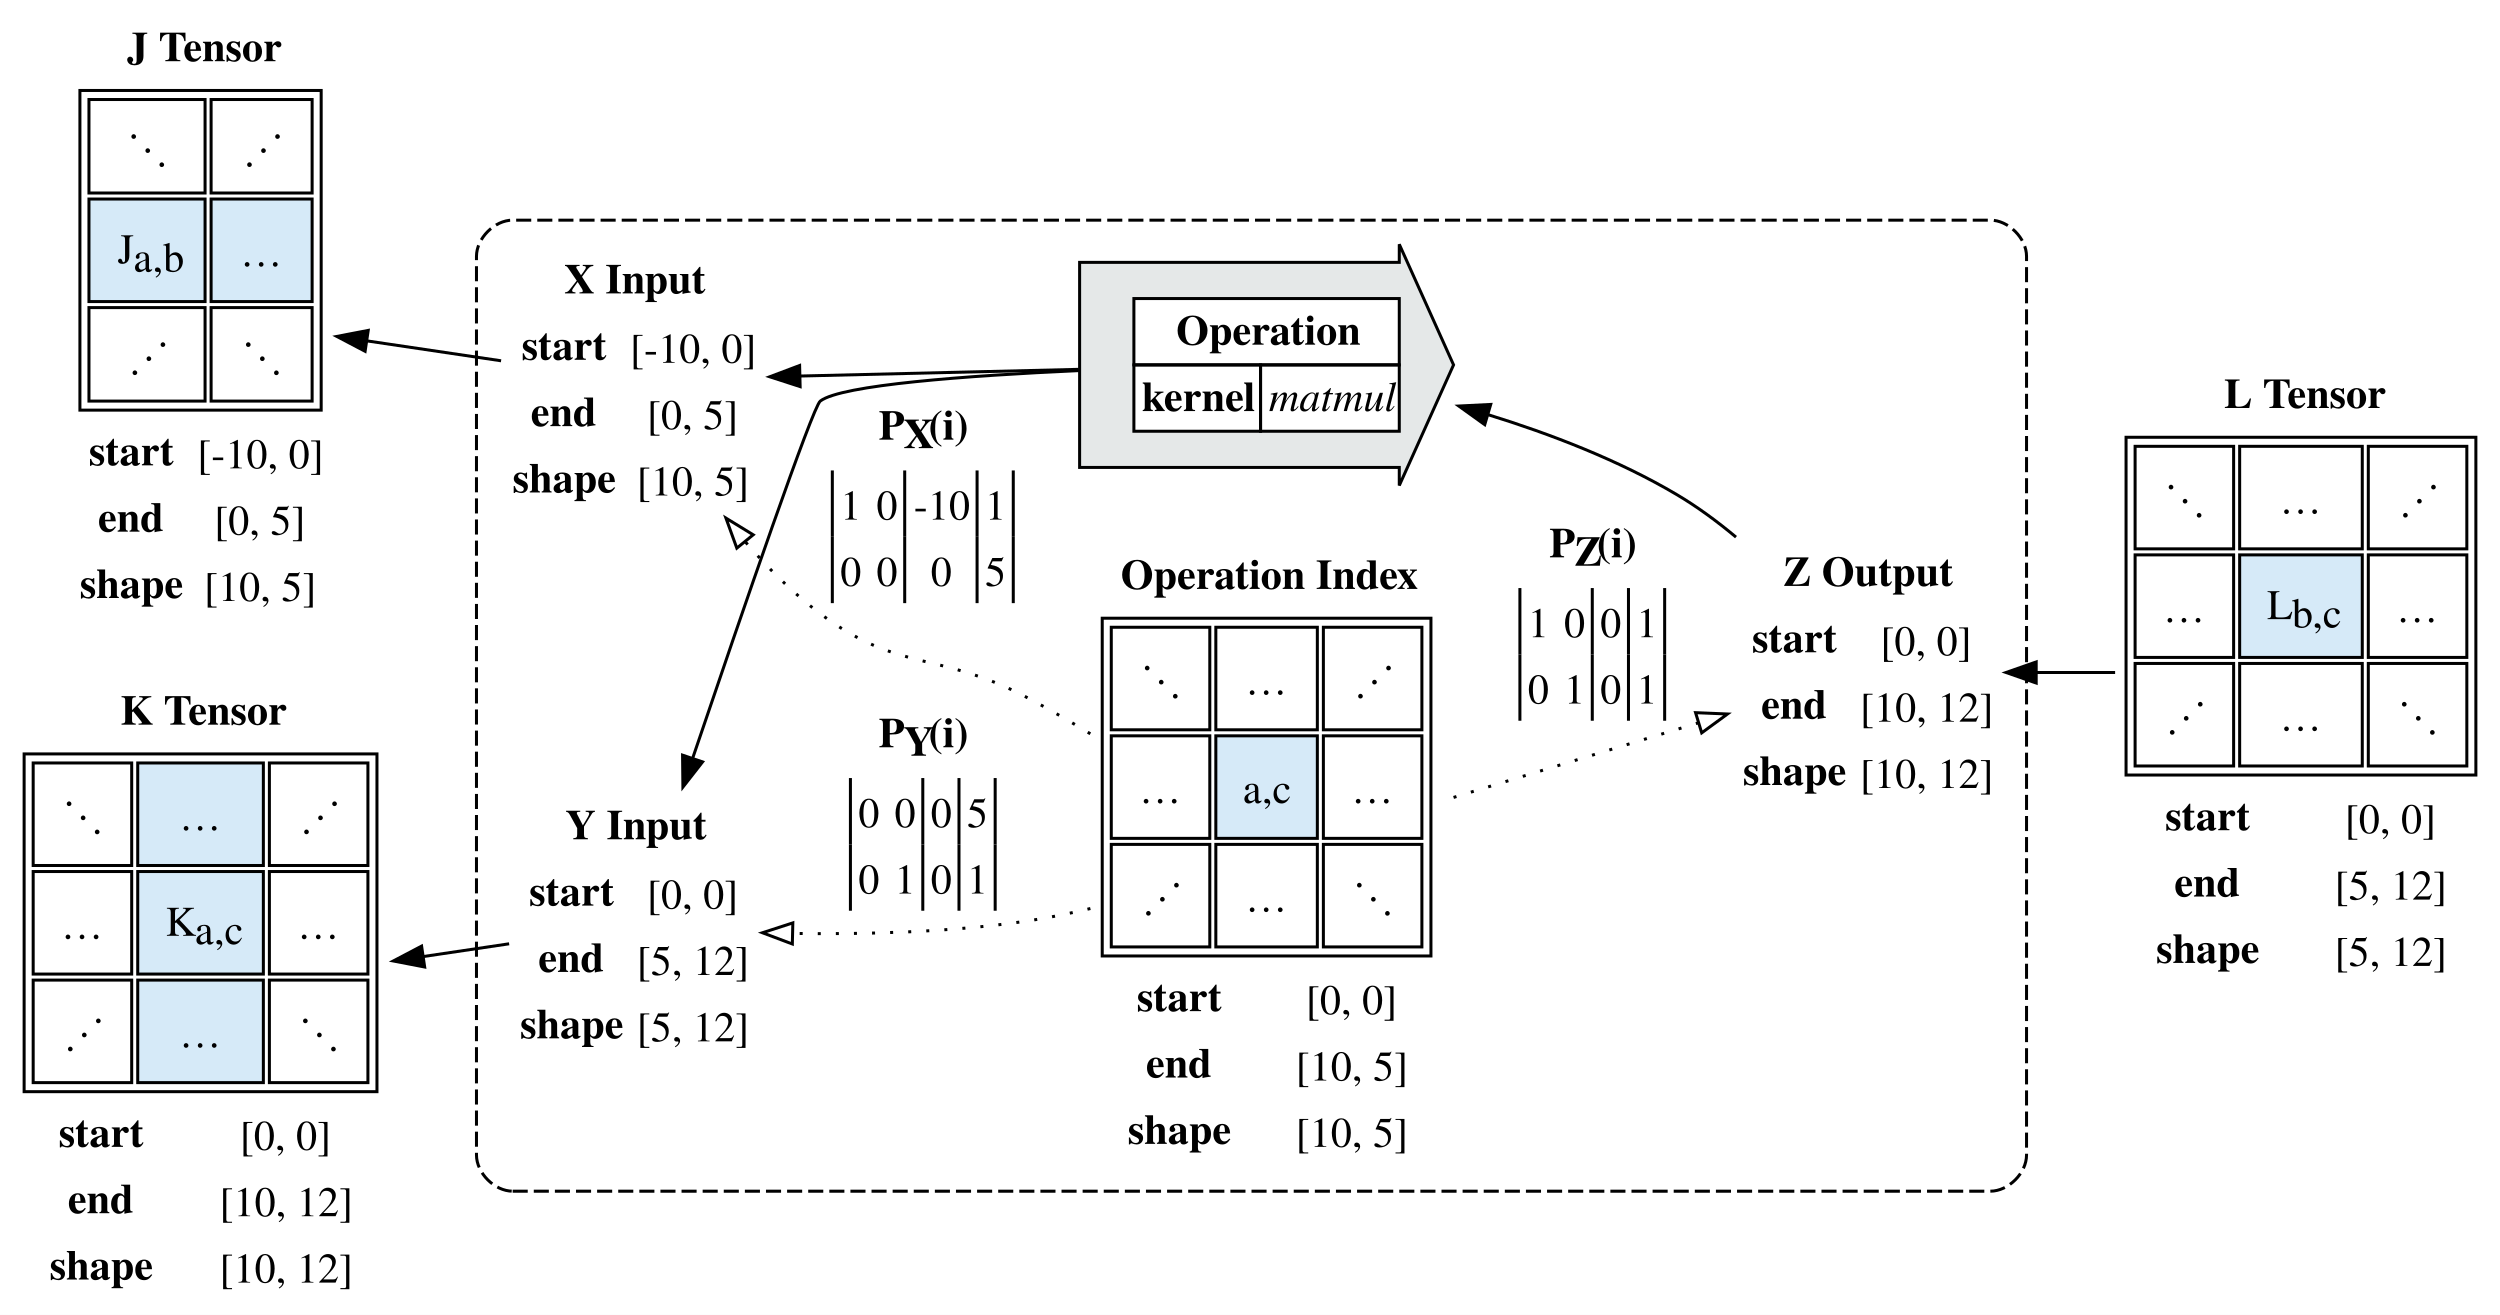
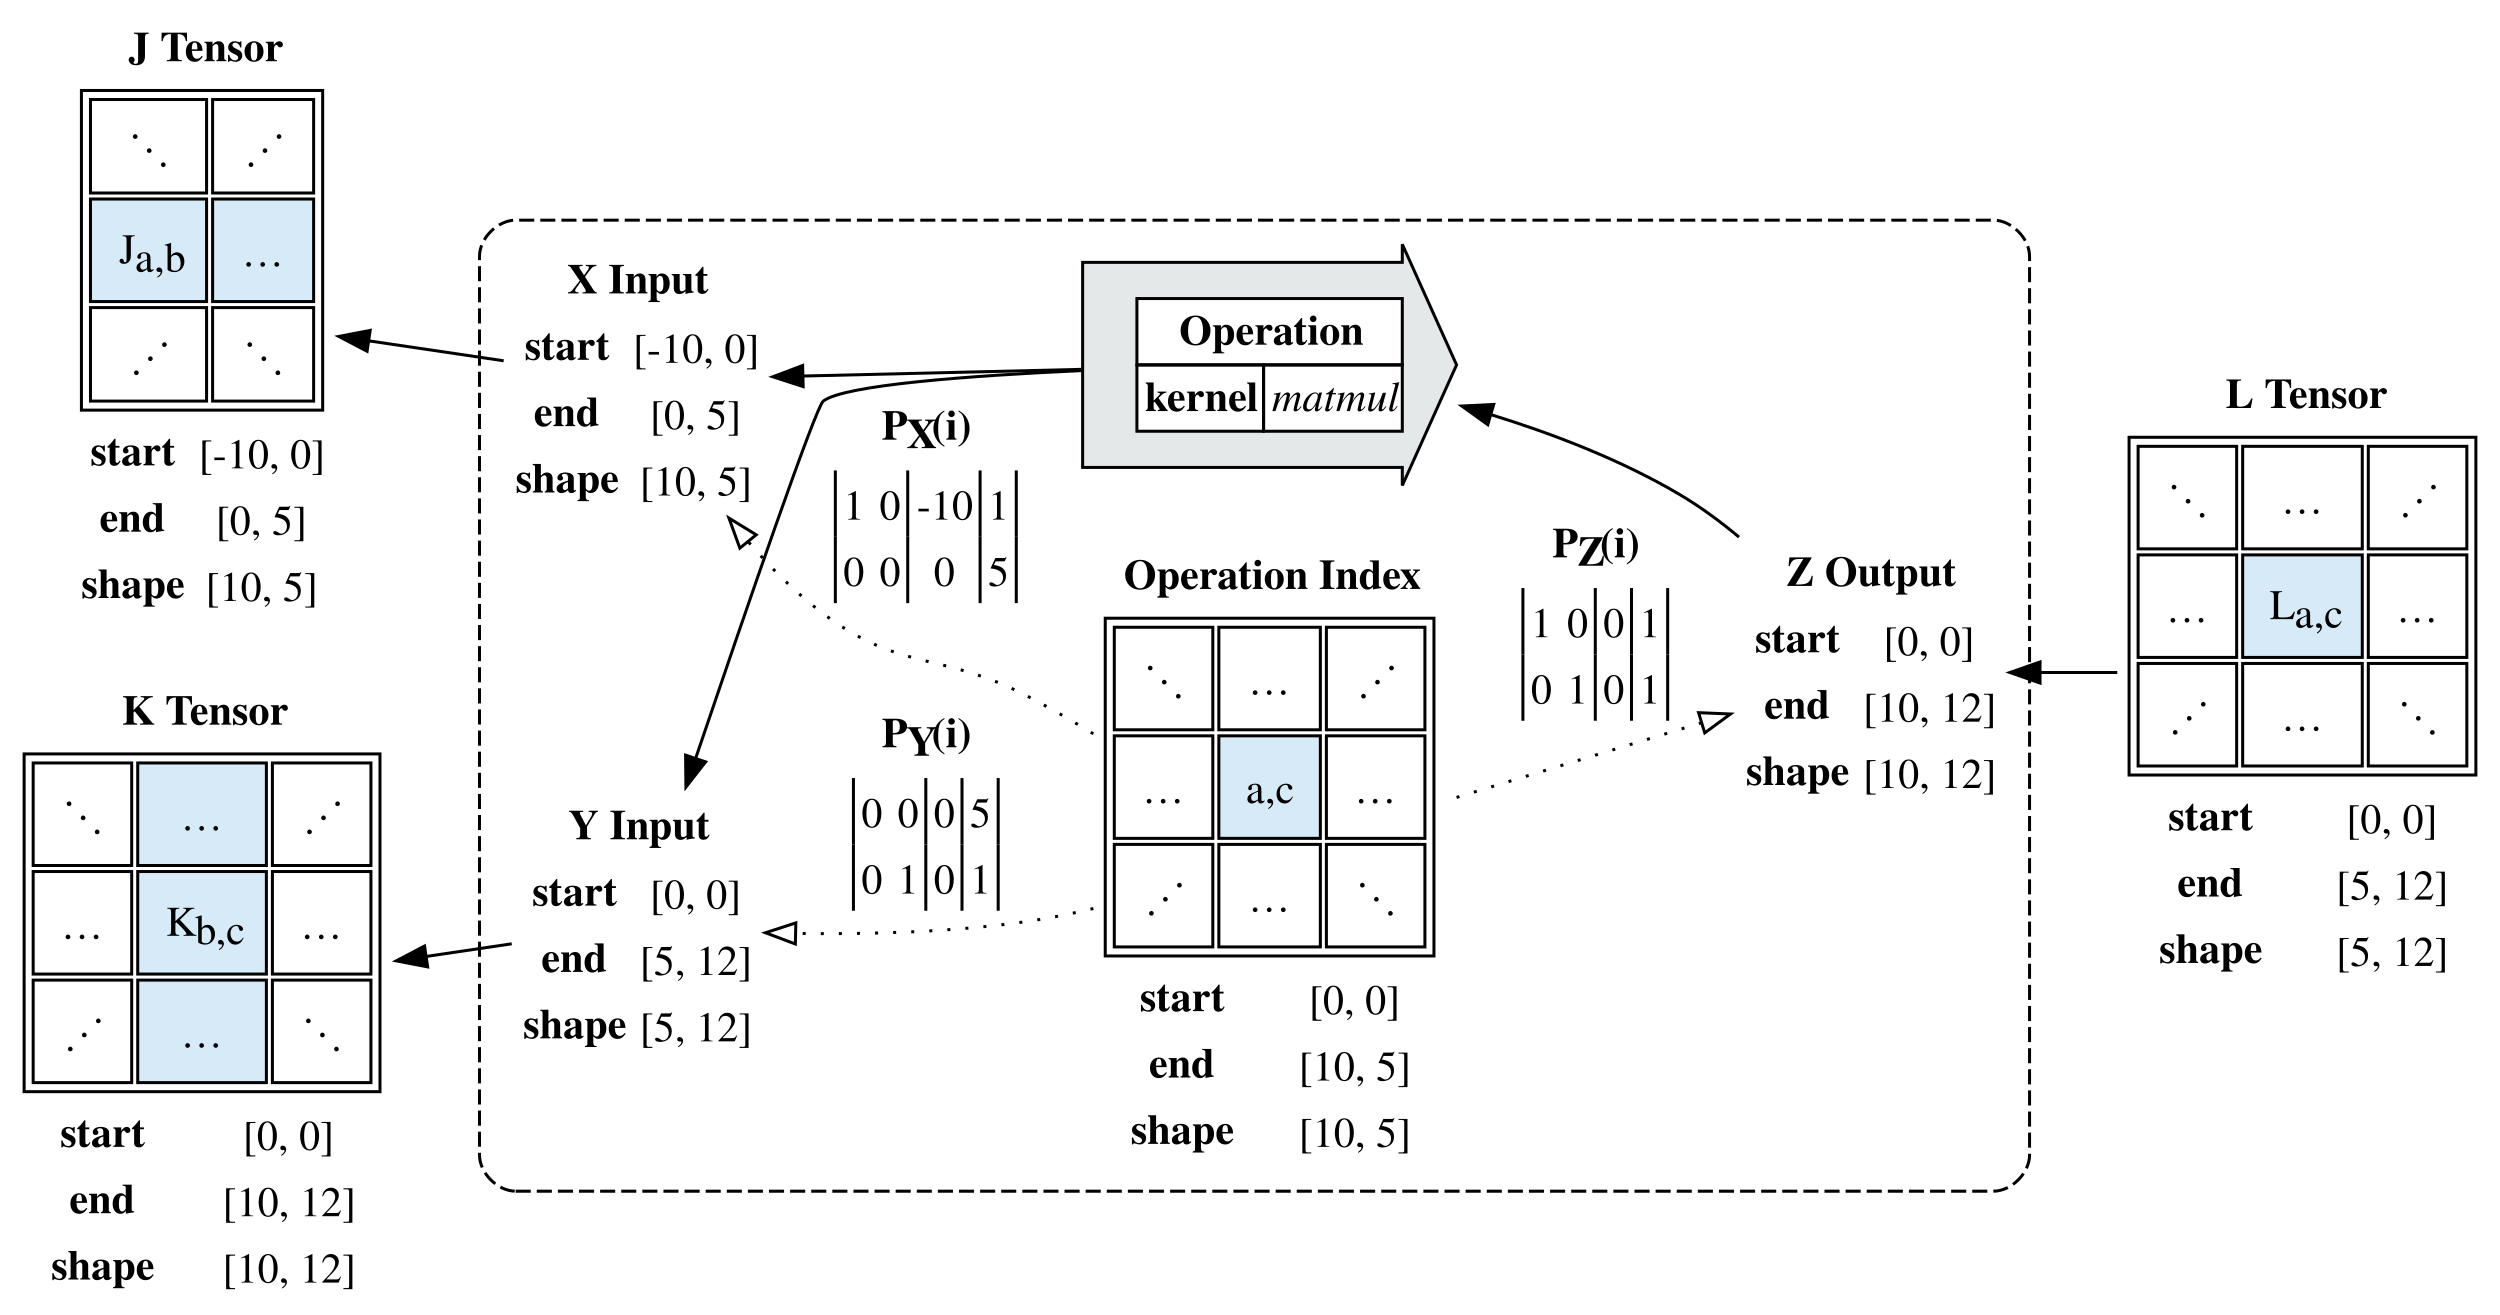
<svg xmlns="http://www.w3.org/2000/svg" width="829pt" height="436pt" viewBox="0.00 0.00 829.00 436.00">
  <g id="graph0" class="graph" transform="scale(1 1) rotate(0) translate(4 432)">
    <polygon fill="white" stroke="none" points="-4,4 -4,-432 825,-432 825,4 -4,4" />
    <g id="clust1" class="cluster">
-       <path fill="none" stroke="black" stroke-dasharray="5,2" d="M166,-37C166,-37 656,-37 656,-37 662,-37 668,-43 668,-49 668,-49 668,-347 668,-347 668,-353 662,-359 656,-359 656,-359 166,-359 166,-359 160,-359 154,-353 154,-347 154,-347 154,-49 154,-49 154,-43 160,-37 166,-37" />
+       <path fill="none" stroke="black" stroke-dasharray="5,2" d="M167,-37C167,-37 657,-37 657,-37 663,-37 669,-43 669,-49 669,-49 669,-347 669,-347 669,-353 663,-359 657,-359 657,-359 167,-359 167,-359 161,-359 155,-353 155,-347 155,-347 155,-49 155,-49 155,-43 161,-37 167,-37" />
    </g>
    <g id="node1" class="node">
-       <text text-anchor="start" x="38.12" y="-411.7" font-family="Times,serif" font-weight="bold" font-size="14.00">J Tensor</text>
-       <polygon fill="none" stroke="black" points="25.5,-368 25.5,-399 64,-399 64,-368 25.5,-368" />
-       <text text-anchor="start" x="38" y="-376.7" font-family="Times,serif" font-size="14.00">⋱</text>
-       <polygon fill="none" stroke="black" points="66,-368 66,-399 99.5,-399 99.5,-368 66,-368" />
-       <text text-anchor="start" x="76.38" y="-376.7" font-family="Times,serif" font-size="14.00">⋰</text>
-       <polygon fill="#d6eaf8" stroke="none" points="25.5,-332 25.5,-366 64,-366 64,-332 25.5,-332" />
-       <polygon fill="none" stroke="black" points="25.5,-332 25.5,-366 64,-366 64,-332 25.5,-332" />
-       <text text-anchor="start" x="35" y="-344.7" font-family="Times,serif" font-size="14.00">J</text>
-       <text text-anchor="start" x="40.25" y="-344.7" font-family="Times,serif" baseline-shift="sub" font-size="14.00">a,b</text>
-       <polygon fill="#d6eaf8" stroke="none" points="66,-332 66,-366 99.5,-366 99.5,-332 66,-332" />
-       <polygon fill="none" stroke="black" points="66,-332 66,-366 99.5,-366 99.5,-332 66,-332" />
-       <text text-anchor="start" x="75.62" y="-343.7" font-family="Times,serif" font-size="14.00">…</text>
-       <polygon fill="none" stroke="black" points="25.5,-299 25.5,-330 64,-330 64,-299 25.5,-299" />
-       <text text-anchor="start" x="38.38" y="-307.7" font-family="Times,serif" font-size="14.00">⋰</text>
-       <polygon fill="none" stroke="black" points="66,-299 66,-330 99.5,-330 99.5,-299 66,-299" />
-       <text text-anchor="start" x="76" y="-307.7" font-family="Times,serif" font-size="14.00">⋱</text>
-       <polygon fill="none" stroke="black" points="22.5,-296 22.5,-402 102.5,-402 102.5,-296 22.5,-296" />
-       <text text-anchor="start" x="25.5" y="-277.7" font-family="Times,serif" font-weight="bold" font-size="14.00">start</text>
-       <text text-anchor="start" x="61.38" y="-276.7" font-family="Times,serif" font-size="14.00">[-10, 0]</text>
-       <text text-anchor="start" x="28.5" y="-255.7" font-family="Times,serif" font-weight="bold" font-size="14.00">end</text>
-       <text text-anchor="start" x="67" y="-254.7" font-family="Times,serif" font-size="14.00">[0, 5]</text>
-       <text text-anchor="start" x="22.5" y="-233.7" font-family="Times,serif" font-weight="bold" font-size="14.00">shape</text>
-       <text text-anchor="start" x="63.62" y="-232.7" font-family="Times,serif" font-size="14.00">[10, 5]</text>
+       <text text-anchor="start" x="38.62" y="-411.7" font-family="Times,serif" font-weight="bold" font-size="14.00">J Tensor</text>
+       <polygon fill="none" stroke="black" points="26,-368 26,-399 64.5,-399 64.5,-368 26,-368" />
+       <text text-anchor="start" x="38.5" y="-376.7" font-family="Times,serif" font-size="14.00">⋱</text>
+       <polygon fill="none" stroke="black" points="66.5,-368 66.5,-399 100,-399 100,-368 66.5,-368" />
+       <text text-anchor="start" x="76.88" y="-376.7" font-family="Times,serif" font-size="14.00">⋰</text>
+       <polygon fill="#d6eaf8" stroke="none" points="26,-332 26,-366 64.5,-366 64.5,-332 26,-332" />
+       <polygon fill="none" stroke="black" points="26,-332 26,-366 64.5,-366 64.5,-332 26,-332" />
+       <text text-anchor="start" x="35.5" y="-344.7" font-family="Times,serif" font-size="14.00">J</text>
+       <text text-anchor="start" x="40.75" y="-344.7" font-family="Times,serif" baseline-shift="sub" font-size="14.00">a,b</text>
+       <polygon fill="#d6eaf8" stroke="none" points="66.5,-332 66.5,-366 100,-366 100,-332 66.5,-332" />
+       <polygon fill="none" stroke="black" points="66.5,-332 66.5,-366 100,-366 100,-332 66.5,-332" />
+       <text text-anchor="start" x="76.12" y="-343.7" font-family="Times,serif" font-size="14.00">…</text>
+       <polygon fill="none" stroke="black" points="26,-299 26,-330 64.5,-330 64.5,-299 26,-299" />
+       <text text-anchor="start" x="38.88" y="-307.7" font-family="Times,serif" font-size="14.00">⋰</text>
+       <polygon fill="none" stroke="black" points="66.5,-299 66.5,-330 100,-330 100,-299 66.5,-299" />
+       <text text-anchor="start" x="76.5" y="-307.7" font-family="Times,serif" font-size="14.00">⋱</text>
+       <polygon fill="none" stroke="black" points="23,-296 23,-402 103,-402 103,-296 23,-296" />
+       <text text-anchor="start" x="26" y="-277.7" font-family="Times,serif" font-weight="bold" font-size="14.00">start</text>
+       <text text-anchor="start" x="61.88" y="-276.7" font-family="Times,serif" font-size="14.00">[-10, 0]</text>
+       <text text-anchor="start" x="29" y="-255.7" font-family="Times,serif" font-weight="bold" font-size="14.00">end</text>
+       <text text-anchor="start" x="67.5" y="-254.7" font-family="Times,serif" font-size="14.00">[0, 5]</text>
+       <text text-anchor="start" x="23" y="-233.7" font-family="Times,serif" font-weight="bold" font-size="14.00">shape</text>
+       <text text-anchor="start" x="64.12" y="-232.7" font-family="Times,serif" font-size="14.00">[10, 5]</text>
    </g>
    <g id="node2" class="node">
-       <text text-anchor="start" x="35.88" y="-191.7" font-family="Times,serif" font-weight="bold" font-size="14.00">K Tensor</text>
+       <text text-anchor="start" x="36.38" y="-191.7" font-family="Times,serif" font-weight="bold" font-size="14.00">K Tensor</text>
      <polygon fill="none" stroke="black" points="7,-145 7,-179 39.67,-179 39.67,-145 7,-145" />
      <text text-anchor="start" x="16.58" y="-155.45" font-family="Times,serif" font-size="14.00">⋱</text>
-       <polygon fill="#d6eaf8" stroke="none" points="41.67,-145 41.67,-179 83.33,-179 83.33,-145 41.67,-145" />
-       <polygon fill="none" stroke="black" points="41.67,-145 41.67,-179 83.33,-179 83.33,-145 41.67,-145" />
-       <text text-anchor="start" x="55.38" y="-156.7" font-family="Times,serif" font-size="14.00">…</text>
-       <polygon fill="none" stroke="black" points="85.33,-145 85.33,-179 118,-179 118,-145 85.33,-145" />
-       <text text-anchor="start" x="95.29" y="-155.45" font-family="Times,serif" font-size="14.00">⋰</text>
+       <polygon fill="#d6eaf8" stroke="none" points="41.67,-145 41.67,-179 84.33,-179 84.33,-145 41.67,-145" />
+       <polygon fill="none" stroke="black" points="41.67,-145 41.67,-179 84.33,-179 84.33,-145 41.67,-145" />
+       <text text-anchor="start" x="55.88" y="-156.7" font-family="Times,serif" font-size="14.00">…</text>
+       <polygon fill="none" stroke="black" points="86.33,-145 86.33,-179 119,-179 119,-145 86.33,-145" />
+       <text text-anchor="start" x="96.29" y="-155.45" font-family="Times,serif" font-size="14.00">⋰</text>
      <polygon fill="none" stroke="black" points="7,-109 7,-143 39.67,-143 39.67,-109 7,-109" />
      <text text-anchor="start" x="16.21" y="-120.7" font-family="Times,serif" font-size="14.00">…</text>
-       <polygon fill="#d6eaf8" stroke="none" points="41.67,-109 41.67,-143 83.33,-143 83.33,-109 41.67,-109" />
-       <polygon fill="none" stroke="black" points="41.67,-109 41.67,-143 83.33,-143 83.33,-109 41.67,-109" />
-       <text text-anchor="start" x="50.88" y="-121.7" font-family="Times,serif" font-size="14.00">K</text>
-       <text text-anchor="start" x="60.62" y="-121.7" font-family="Times,serif" baseline-shift="sub" font-size="14.00">a,c</text>
-       <polygon fill="none" stroke="black" points="85.33,-109 85.33,-143 118,-143 118,-109 85.33,-109" />
-       <text text-anchor="start" x="94.54" y="-120.7" font-family="Times,serif" font-size="14.00">…</text>
+       <polygon fill="#d6eaf8" stroke="none" points="41.67,-109 41.67,-143 84.33,-143 84.33,-109 41.67,-109" />
+       <polygon fill="none" stroke="black" points="41.67,-109 41.67,-143 84.33,-143 84.33,-109 41.67,-109" />
+       <text text-anchor="start" x="51" y="-121.7" font-family="Times,serif" font-size="14.00">K</text>
+       <text text-anchor="start" x="60.75" y="-121.7" font-family="Times,serif" baseline-shift="sub" font-size="14.00">b,c</text>
+       <polygon fill="none" stroke="black" points="86.33,-109 86.33,-143 119,-143 119,-109 86.33,-109" />
+       <text text-anchor="start" x="95.54" y="-120.7" font-family="Times,serif" font-size="14.00">…</text>
      <polygon fill="none" stroke="black" points="7,-73 7,-107 39.67,-107 39.67,-73 7,-73" />
      <text text-anchor="start" x="16.96" y="-83.45" font-family="Times,serif" font-size="14.00">⋰</text>
-       <polygon fill="#d6eaf8" stroke="none" points="41.67,-73 41.67,-107 83.33,-107 83.33,-73 41.67,-73" />
-       <polygon fill="none" stroke="black" points="41.67,-73 41.67,-107 83.33,-107 83.33,-73 41.67,-73" />
-       <text text-anchor="start" x="55.38" y="-84.7" font-family="Times,serif" font-size="14.00">…</text>
-       <polygon fill="none" stroke="black" points="85.33,-73 85.33,-107 118,-107 118,-73 85.33,-73" />
-       <text text-anchor="start" x="94.92" y="-83.45" font-family="Times,serif" font-size="14.00">⋱</text>
-       <polygon fill="none" stroke="black" points="4,-70 4,-182 121,-182 121,-70 4,-70" />
-       <text text-anchor="start" x="15.5" y="-51.7" font-family="Times,serif" font-weight="bold" font-size="14.00">start</text>
-       <text text-anchor="start" x="75.5" y="-50.7" font-family="Times,serif" font-size="14.00">[0, 0]</text>
-       <text text-anchor="start" x="18.5" y="-29.7" font-family="Times,serif" font-weight="bold" font-size="14.00">end</text>
-       <text text-anchor="start" x="68.75" y="-28.7" font-family="Times,serif" font-size="14.00">[10, 12]</text>
-       <text text-anchor="start" x="12.5" y="-7.7" font-family="Times,serif" font-weight="bold" font-size="14.00">shape</text>
-       <text text-anchor="start" x="68.75" y="-6.7" font-family="Times,serif" font-size="14.00">[10, 12]</text>
+       <polygon fill="#d6eaf8" stroke="none" points="41.67,-73 41.67,-107 84.33,-107 84.33,-73 41.67,-73" />
+       <polygon fill="none" stroke="black" points="41.67,-73 41.67,-107 84.33,-107 84.33,-73 41.67,-73" />
+       <text text-anchor="start" x="55.88" y="-84.7" font-family="Times,serif" font-size="14.00">…</text>
+       <polygon fill="none" stroke="black" points="86.33,-73 86.33,-107 119,-107 119,-73 86.33,-73" />
+       <text text-anchor="start" x="95.92" y="-83.45" font-family="Times,serif" font-size="14.00">⋱</text>
+       <polygon fill="none" stroke="black" points="4,-70 4,-182 122,-182 122,-70 4,-70" />
+       <text text-anchor="start" x="16" y="-51.7" font-family="Times,serif" font-weight="bold" font-size="14.00">start</text>
+       <text text-anchor="start" x="76.5" y="-50.7" font-family="Times,serif" font-size="14.00">[0, 0]</text>
+       <text text-anchor="start" x="19" y="-29.7" font-family="Times,serif" font-weight="bold" font-size="14.00">end</text>
+       <text text-anchor="start" x="69.75" y="-28.7" font-family="Times,serif" font-size="14.00">[10, 12]</text>
+       <text text-anchor="start" x="13" y="-7.7" font-family="Times,serif" font-weight="bold" font-size="14.00">shape</text>
+       <text text-anchor="start" x="69.75" y="-6.7" font-family="Times,serif" font-size="14.00">[10, 12]</text>
    </g>
    <g id="node3" class="node">
-       <text text-anchor="start" x="733.5" y="-296.7" font-family="Times,serif" font-weight="bold" font-size="14.00">L Tensor</text>
-       <polygon fill="none" stroke="black" points="704,-250 704,-284 736.67,-284 736.67,-250 704,-250" />
-       <text text-anchor="start" x="713.58" y="-260.45" font-family="Times,serif" font-size="14.00">⋱</text>
-       <polygon fill="none" stroke="black" points="738.67,-250 738.67,-284 779.33,-284 779.33,-250 738.67,-250" />
-       <text text-anchor="start" x="751.88" y="-261.7" font-family="Times,serif" font-size="14.00">…</text>
+       <text text-anchor="start" x="734" y="-296.7" font-family="Times,serif" font-weight="bold" font-size="14.00">L Tensor</text>
+       <polygon fill="none" stroke="black" points="705,-250 705,-284 737.67,-284 737.67,-250 705,-250" />
+       <text text-anchor="start" x="714.58" y="-260.45" font-family="Times,serif" font-size="14.00">⋱</text>
+       <polygon fill="none" stroke="black" points="739.67,-250 739.67,-284 779.33,-284 779.33,-250 739.67,-250" />
+       <text text-anchor="start" x="752.38" y="-261.7" font-family="Times,serif" font-size="14.00">…</text>
      <polygon fill="none" stroke="black" points="781.33,-250 781.33,-284 814,-284 814,-250 781.33,-250" />
      <text text-anchor="start" x="791.29" y="-260.45" font-family="Times,serif" font-size="14.00">⋰</text>
-       <polygon fill="none" stroke="black" points="704,-214 704,-248 736.67,-248 736.67,-214 704,-214" />
-       <text text-anchor="start" x="713.21" y="-225.7" font-family="Times,serif" font-size="14.00">…</text>
-       <polygon fill="#d6eaf8" stroke="none" points="738.67,-214 738.67,-248 779.33,-248 779.33,-214 738.67,-214" />
-       <polygon fill="none" stroke="black" points="738.67,-214 738.67,-248 779.33,-248 779.33,-214 738.67,-214" />
-       <text text-anchor="start" x="747.75" y="-226.7" font-family="Times,serif" font-size="14.00">L</text>
-       <text text-anchor="start" x="756" y="-226.7" font-family="Times,serif" baseline-shift="sub" font-size="14.00">b,c</text>
+       <polygon fill="none" stroke="black" points="705,-214 705,-248 737.67,-248 737.67,-214 705,-214" />
+       <text text-anchor="start" x="714.21" y="-225.7" font-family="Times,serif" font-size="14.00">…</text>
+       <polygon fill="#d6eaf8" stroke="none" points="739.67,-214 739.67,-248 779.33,-248 779.33,-214 739.67,-214" />
+       <polygon fill="none" stroke="black" points="739.67,-214 739.67,-248 779.33,-248 779.33,-214 739.67,-214" />
+       <text text-anchor="start" x="748.62" y="-226.7" font-family="Times,serif" font-size="14.00">L</text>
+       <text text-anchor="start" x="756.88" y="-226.7" font-family="Times,serif" baseline-shift="sub" font-size="14.00">a,c</text>
      <polygon fill="none" stroke="black" points="781.33,-214 781.33,-248 814,-248 814,-214 781.33,-214" />
      <text text-anchor="start" x="790.54" y="-225.7" font-family="Times,serif" font-size="14.00">…</text>
-       <polygon fill="none" stroke="black" points="704,-178 704,-212 736.67,-212 736.67,-178 704,-178" />
-       <text text-anchor="start" x="713.96" y="-188.45" font-family="Times,serif" font-size="14.00">⋰</text>
-       <polygon fill="none" stroke="black" points="738.67,-178 738.67,-212 779.33,-212 779.33,-178 738.67,-178" />
-       <text text-anchor="start" x="751.88" y="-189.7" font-family="Times,serif" font-size="14.00">…</text>
+       <polygon fill="none" stroke="black" points="705,-178 705,-212 737.67,-212 737.67,-178 705,-178" />
+       <text text-anchor="start" x="714.96" y="-188.45" font-family="Times,serif" font-size="14.00">⋰</text>
+       <polygon fill="none" stroke="black" points="739.67,-178 739.67,-212 779.33,-212 779.33,-178 739.67,-178" />
+       <text text-anchor="start" x="752.38" y="-189.7" font-family="Times,serif" font-size="14.00">…</text>
      <polygon fill="none" stroke="black" points="781.33,-178 781.33,-212 814,-212 814,-178 781.33,-178" />
      <text text-anchor="start" x="790.92" y="-188.45" font-family="Times,serif" font-size="14.00">⋱</text>
-       <polygon fill="none" stroke="black" points="701,-175 701,-287 817,-287 817,-175 701,-175" />
-       <text text-anchor="start" x="714" y="-156.7" font-family="Times,serif" font-weight="bold" font-size="14.00">start</text>
-       <text text-anchor="start" x="773.5" y="-155.7" font-family="Times,serif" font-size="14.00">[0, 0]</text>
-       <text text-anchor="start" x="717" y="-134.7" font-family="Times,serif" font-weight="bold" font-size="14.00">end</text>
-       <text text-anchor="start" x="770.12" y="-133.7" font-family="Times,serif" font-size="14.00">[5, 12]</text>
-       <text text-anchor="start" x="711" y="-112.7" font-family="Times,serif" font-weight="bold" font-size="14.00">shape</text>
-       <text text-anchor="start" x="770.12" y="-111.7" font-family="Times,serif" font-size="14.00">[5, 12]</text>
+       <polygon fill="none" stroke="black" points="702,-175 702,-287 817,-287 817,-175 702,-175" />
+       <text text-anchor="start" x="715" y="-156.7" font-family="Times,serif" font-weight="bold" font-size="14.00">start</text>
+       <text text-anchor="start" x="774" y="-155.7" font-family="Times,serif" font-size="14.00">[0, 0]</text>
+       <text text-anchor="start" x="718" y="-134.7" font-family="Times,serif" font-weight="bold" font-size="14.00">end</text>
+       <text text-anchor="start" x="770.62" y="-133.7" font-family="Times,serif" font-size="14.00">[5, 12]</text>
+       <text text-anchor="start" x="712" y="-112.7" font-family="Times,serif" font-weight="bold" font-size="14.00">shape</text>
+       <text text-anchor="start" x="770.62" y="-111.7" font-family="Times,serif" font-size="14.00">[5, 12]</text>
    </g>
    <g id="node7" class="node">
-       <text text-anchor="start" x="587.25" y="-237.7" font-family="Times,serif" font-weight="bold" font-size="14.00">Z Output</text>
-       <text text-anchor="start" x="577" y="-215.7" font-family="Times,serif" font-weight="bold" font-size="14.00">start</text>
-       <text text-anchor="start" x="619.5" y="-214.7" font-family="Times,serif" font-size="14.00">[0, 0]</text>
-       <text text-anchor="start" x="580" y="-193.7" font-family="Times,serif" font-weight="bold" font-size="14.00">end</text>
-       <text text-anchor="start" x="612.75" y="-192.7" font-family="Times,serif" font-size="14.00">[10, 12]</text>
-       <text text-anchor="start" x="574" y="-171.7" font-family="Times,serif" font-weight="bold" font-size="14.00">shape</text>
-       <text text-anchor="start" x="612.75" y="-170.7" font-family="Times,serif" font-size="14.00">[10, 12]</text>
+       <text text-anchor="start" x="588.25" y="-237.7" font-family="Times,serif" font-weight="bold" font-size="14.00">Z Output</text>
+       <text text-anchor="start" x="578" y="-215.7" font-family="Times,serif" font-weight="bold" font-size="14.00">start</text>
+       <text text-anchor="start" x="620.5" y="-214.7" font-family="Times,serif" font-size="14.00">[0, 0]</text>
+       <text text-anchor="start" x="581" y="-193.7" font-family="Times,serif" font-weight="bold" font-size="14.00">end</text>
+       <text text-anchor="start" x="613.75" y="-192.7" font-family="Times,serif" font-size="14.00">[10, 12]</text>
+       <text text-anchor="start" x="575" y="-171.7" font-family="Times,serif" font-weight="bold" font-size="14.00">shape</text>
+       <text text-anchor="start" x="613.75" y="-170.7" font-family="Times,serif" font-size="14.00">[10, 12]</text>
    </g>
    <g id="edge5" class="edge">
-       <path fill="none" stroke="black" d="M697.37,-209C688.66,-209 679.74,-209 671.15,-209" />
-       <polygon fill="black" stroke="black" points="671.2,-205.5 661.2,-209 671.2,-212.5 671.2,-205.5" />
+       <path fill="none" stroke="black" d="M698.08,-209C689.51,-209 680.73,-209 672.26,-209" />
+       <polygon fill="black" stroke="black" points="672.47,-205.5 662.47,-209 672.47,-212.5 672.47,-205.5" />
    </g>
    <g id="node4" class="node">
-       <text text-anchor="start" x="367.62" y="-236.7" font-family="Times,serif" font-weight="bold" font-size="14.00">Operation Index</text>
-       <polygon fill="none" stroke="black" points="364.5,-190 364.5,-224 397.17,-224 397.17,-190 364.5,-190" />
-       <text text-anchor="start" x="374.08" y="-200.45" font-family="Times,serif" font-size="14.00">⋱</text>
-       <polygon fill="none" stroke="black" points="399.17,-190 399.17,-224 432.83,-224 432.83,-190 399.17,-190" />
-       <text text-anchor="start" x="408.88" y="-201.7" font-family="Times,serif" font-size="14.00">…</text>
-       <polygon fill="none" stroke="black" points="434.83,-190 434.83,-224 467.5,-224 467.5,-190 434.83,-190" />
-       <text text-anchor="start" x="444.79" y="-200.45" font-family="Times,serif" font-size="14.00">⋰</text>
-       <polygon fill="none" stroke="black" points="364.5,-154 364.5,-188 397.17,-188 397.17,-154 364.5,-154" />
-       <text text-anchor="start" x="373.71" y="-165.7" font-family="Times,serif" font-size="14.00">…</text>
-       <polygon fill="#d6eaf8" stroke="none" points="399.17,-154 399.17,-188 432.83,-188 432.83,-154 399.17,-154" />
-       <polygon fill="none" stroke="black" points="399.17,-154 399.17,-188 432.83,-188 432.83,-154 399.17,-154" />
-       <text text-anchor="start" x="408.12" y="-165.7" font-family="Times,serif" font-size="14.00">a,c</text>
-       <polygon fill="none" stroke="black" points="434.83,-154 434.83,-188 467.5,-188 467.5,-154 434.83,-154" />
-       <text text-anchor="start" x="444.04" y="-165.7" font-family="Times,serif" font-size="14.00">…</text>
-       <polygon fill="none" stroke="black" points="364.5,-118 364.5,-152 397.17,-152 397.17,-118 364.5,-118" />
-       <text text-anchor="start" x="374.46" y="-128.45" font-family="Times,serif" font-size="14.00">⋰</text>
-       <polygon fill="none" stroke="black" points="399.17,-118 399.17,-152 432.83,-152 432.83,-118 399.17,-118" />
-       <text text-anchor="start" x="408.88" y="-129.7" font-family="Times,serif" font-size="14.00">…</text>
-       <polygon fill="none" stroke="black" points="434.83,-118 434.83,-152 467.5,-152 467.5,-118 434.83,-118" />
-       <text text-anchor="start" x="444.42" y="-128.45" font-family="Times,serif" font-size="14.00">⋱</text>
-       <polygon fill="none" stroke="black" points="361.5,-115 361.5,-227 470.5,-227 470.5,-115 361.5,-115" />
-       <text text-anchor="start" x="373" y="-96.7" font-family="Times,serif" font-weight="bold" font-size="14.00">start</text>
-       <text text-anchor="start" x="429" y="-95.7" font-family="Times,serif" font-size="14.00">[0, 0]</text>
-       <text text-anchor="start" x="376" y="-74.7" font-family="Times,serif" font-weight="bold" font-size="14.00">end</text>
-       <text text-anchor="start" x="425.62" y="-73.7" font-family="Times,serif" font-size="14.00">[10, 5]</text>
-       <text text-anchor="start" x="370" y="-52.7" font-family="Times,serif" font-weight="bold" font-size="14.00">shape</text>
-       <text text-anchor="start" x="425.62" y="-51.7" font-family="Times,serif" font-size="14.00">[10, 5]</text>
+       <text text-anchor="start" x="368.62" y="-236.7" font-family="Times,serif" font-weight="bold" font-size="14.00">Operation Index</text>
+       <polygon fill="none" stroke="black" points="365.5,-190 365.5,-224 398.17,-224 398.17,-190 365.5,-190" />
+       <text text-anchor="start" x="375.08" y="-200.45" font-family="Times,serif" font-size="14.00">⋱</text>
+       <polygon fill="none" stroke="black" points="400.17,-190 400.17,-224 433.83,-224 433.83,-190 400.17,-190" />
+       <text text-anchor="start" x="409.88" y="-201.7" font-family="Times,serif" font-size="14.00">…</text>
+       <polygon fill="none" stroke="black" points="435.83,-190 435.83,-224 468.5,-224 468.5,-190 435.83,-190" />
+       <text text-anchor="start" x="445.79" y="-200.45" font-family="Times,serif" font-size="14.00">⋰</text>
+       <polygon fill="none" stroke="black" points="365.5,-154 365.5,-188 398.17,-188 398.17,-154 365.5,-154" />
+       <text text-anchor="start" x="374.71" y="-165.7" font-family="Times,serif" font-size="14.00">…</text>
+       <polygon fill="#d6eaf8" stroke="none" points="400.17,-154 400.17,-188 433.83,-188 433.83,-154 400.17,-154" />
+       <polygon fill="none" stroke="black" points="400.17,-154 400.17,-188 433.83,-188 433.83,-154 400.17,-154" />
+       <text text-anchor="start" x="409.12" y="-165.7" font-family="Times,serif" font-size="14.00">a,c</text>
+       <polygon fill="none" stroke="black" points="435.83,-154 435.83,-188 468.5,-188 468.5,-154 435.83,-154" />
+       <text text-anchor="start" x="445.04" y="-165.7" font-family="Times,serif" font-size="14.00">…</text>
+       <polygon fill="none" stroke="black" points="365.5,-118 365.5,-152 398.17,-152 398.17,-118 365.5,-118" />
+       <text text-anchor="start" x="375.46" y="-128.45" font-family="Times,serif" font-size="14.00">⋰</text>
+       <polygon fill="none" stroke="black" points="400.17,-118 400.17,-152 433.83,-152 433.83,-118 400.17,-118" />
+       <text text-anchor="start" x="409.88" y="-129.7" font-family="Times,serif" font-size="14.00">…</text>
+       <polygon fill="none" stroke="black" points="435.83,-118 435.83,-152 468.5,-152 468.5,-118 435.83,-118" />
+       <text text-anchor="start" x="445.42" y="-128.45" font-family="Times,serif" font-size="14.00">⋱</text>
+       <polygon fill="none" stroke="black" points="362.5,-115 362.5,-227 471.5,-227 471.5,-115 362.5,-115" />
+       <text text-anchor="start" x="374" y="-96.7" font-family="Times,serif" font-weight="bold" font-size="14.00">start</text>
+       <text text-anchor="start" x="430" y="-95.7" font-family="Times,serif" font-size="14.00">[0, 0]</text>
+       <text text-anchor="start" x="377" y="-74.7" font-family="Times,serif" font-weight="bold" font-size="14.00">end</text>
+       <text text-anchor="start" x="426.62" y="-73.7" font-family="Times,serif" font-size="14.00">[10, 5]</text>
+       <text text-anchor="start" x="371" y="-52.7" font-family="Times,serif" font-weight="bold" font-size="14.00">shape</text>
+       <text text-anchor="start" x="426.62" y="-51.7" font-family="Times,serif" font-size="14.00">[10, 5]</text>
    </g>
    <g id="node5" class="node">
-       <text text-anchor="start" x="183.12" y="-334.7" font-family="Times,serif" font-weight="bold" font-size="14.00">X Input</text>
-       <text text-anchor="start" x="169" y="-312.7" font-family="Times,serif" font-weight="bold" font-size="14.00">start</text>
-       <text text-anchor="start" x="204.88" y="-311.7" font-family="Times,serif" font-size="14.00">[-10, 0]</text>
-       <text text-anchor="start" x="172" y="-290.7" font-family="Times,serif" font-weight="bold" font-size="14.00">end</text>
-       <text text-anchor="start" x="210.5" y="-289.7" font-family="Times,serif" font-size="14.00">[0, 5]</text>
-       <text text-anchor="start" x="166" y="-268.7" font-family="Times,serif" font-weight="bold" font-size="14.00">shape</text>
-       <text text-anchor="start" x="207.12" y="-267.7" font-family="Times,serif" font-size="14.00">[10, 5]</text>
+       <text text-anchor="start" x="184.12" y="-334.7" font-family="Times,serif" font-weight="bold" font-size="14.00">X Input</text>
+       <text text-anchor="start" x="170" y="-312.7" font-family="Times,serif" font-weight="bold" font-size="14.00">start</text>
+       <text text-anchor="start" x="205.88" y="-311.7" font-family="Times,serif" font-size="14.00">[-10, 0]</text>
+       <text text-anchor="start" x="173" y="-290.7" font-family="Times,serif" font-weight="bold" font-size="14.00">end</text>
+       <text text-anchor="start" x="211.5" y="-289.7" font-family="Times,serif" font-size="14.00">[0, 5]</text>
+       <text text-anchor="start" x="167" y="-268.7" font-family="Times,serif" font-weight="bold" font-size="14.00">shape</text>
+       <text text-anchor="start" x="208.12" y="-267.7" font-family="Times,serif" font-size="14.00">[10, 5]</text>
    </g>
    <g id="edge7" class="edge">
-       <path fill="none" stroke="black" stroke-dasharray="1,5" d="M357.55,-188.68C350.42,-193.05 343.12,-197.26 336,-201 307.13,-216.15 294.07,-208.92 268,-228.5 258.96,-235.29 250.53,-243.72 242.99,-252.51" />
-       <polygon fill="none" stroke="black" points="240.33,-250.24 236.72,-260.2 245.76,-254.66 240.33,-250.24" />
-       <text text-anchor="start" x="287.38" y="-286.2" font-family="Times,serif" font-weight="bold" font-size="14.00">P</text>
-       <text text-anchor="start" x="295.62" y="-286.2" font-family="Times,serif" font-weight="bold" baseline-shift="sub" font-size="14.00">X</text>
-       <text text-anchor="start" x="303.88" y="-286.2" font-family="Times,serif" font-weight="bold" font-size="14.00">(i)</text>
-       <polyline fill="none" stroke="black" points="272,-276 272,-254" />
-       <text text-anchor="start" x="274.62" y="-259.7" font-family="Times,serif" font-size="14.00">1</text>
-       <polyline fill="none" stroke="black" points="296,-254 296,-276" />
-       <text text-anchor="start" x="286.62" y="-259.7" font-family="Times,serif" font-size="14.00">0</text>
-       <polyline fill="none" stroke="black" points="320,-254 320,-276" />
-       <text text-anchor="start" x="299" y="-259.7" font-family="Times,serif" font-size="14.00">-10</text>
-       <polyline fill="none" stroke="black" points="332,-254 332,-276" />
-       <text text-anchor="start" x="322.62" y="-259.7" font-family="Times,serif" font-size="14.00">1</text>
-       <polyline fill="none" stroke="black" points="272,-254 272,-232" />
-       <text text-anchor="start" x="274.62" y="-237.7" font-family="Times,serif" font-size="14.00">0</text>
-       <polyline fill="none" stroke="black" points="296,-232 296,-254" />
-       <text text-anchor="start" x="286.62" y="-237.7" font-family="Times,serif" font-size="14.00">0</text>
-       <polyline fill="none" stroke="black" points="320,-232 320,-254" />
-       <text text-anchor="start" x="304.62" y="-237.7" font-family="Times,serif" font-size="14.00">0</text>
-       <polyline fill="none" stroke="black" points="332,-232 332,-254" />
-       <text text-anchor="start" x="322.62" y="-237.7" font-family="Times,serif" font-size="14.00">5</text>
+       <path fill="none" stroke="black" stroke-dasharray="1,5" d="M358.55,-188.68C351.42,-193.05 344.12,-197.26 337,-201 308.13,-216.15 295.07,-208.92 269,-228.5 259.96,-235.29 251.53,-243.72 243.99,-252.51" />
+       <polygon fill="none" stroke="black" points="241.33,-250.24 237.72,-260.2 246.76,-254.66 241.33,-250.24" />
+       <text text-anchor="start" x="288.38" y="-286.2" font-family="Times,serif" font-weight="bold" font-size="14.00">P</text>
+       <text text-anchor="start" x="296.62" y="-286.2" font-family="Times,serif" font-weight="bold" baseline-shift="sub" font-size="14.00">X</text>
+       <text text-anchor="start" x="304.88" y="-286.2" font-family="Times,serif" font-weight="bold" font-size="14.00">(i)</text>
+       <polyline fill="none" stroke="black" points="273,-276 273,-254" />
+       <text text-anchor="start" x="275.62" y="-259.7" font-family="Times,serif" font-size="14.00">1</text>
+       <polyline fill="none" stroke="black" points="297,-254 297,-276" />
+       <text text-anchor="start" x="287.62" y="-259.7" font-family="Times,serif" font-size="14.00">0</text>
+       <polyline fill="none" stroke="black" points="321,-254 321,-276" />
+       <text text-anchor="start" x="300" y="-259.7" font-family="Times,serif" font-size="14.00">-10</text>
+       <polyline fill="none" stroke="black" points="333,-254 333,-276" />
+       <text text-anchor="start" x="323.62" y="-259.7" font-family="Times,serif" font-size="14.00">1</text>
+       <polyline fill="none" stroke="black" points="273,-254 273,-232" />
+       <text text-anchor="start" x="275.62" y="-237.7" font-family="Times,serif" font-size="14.00">0</text>
+       <polyline fill="none" stroke="black" points="297,-232 297,-254" />
+       <text text-anchor="start" x="287.62" y="-237.7" font-family="Times,serif" font-size="14.00">0</text>
+       <polyline fill="none" stroke="black" points="321,-232 321,-254" />
+       <text text-anchor="start" x="305.62" y="-237.7" font-family="Times,serif" font-size="14.00">0</text>
+       <polyline fill="none" stroke="black" points="333,-232 333,-254" />
+       <text text-anchor="start" x="323.62" y="-237.7" font-family="Times,serif" font-size="14.00">5</text>
    </g>
    <g id="node6" class="node">
-       <text text-anchor="start" x="183.5" y="-153.7" font-family="Times,serif" font-weight="bold" font-size="14.00">Y Input</text>
-       <text text-anchor="start" x="171.5" y="-131.7" font-family="Times,serif" font-weight="bold" font-size="14.00">start</text>
-       <text text-anchor="start" x="210.5" y="-130.7" font-family="Times,serif" font-size="14.00">[0, 0]</text>
-       <text text-anchor="start" x="174.5" y="-109.7" font-family="Times,serif" font-weight="bold" font-size="14.00">end</text>
-       <text text-anchor="start" x="207.12" y="-108.7" font-family="Times,serif" font-size="14.00">[5, 12]</text>
-       <text text-anchor="start" x="168.5" y="-87.7" font-family="Times,serif" font-weight="bold" font-size="14.00">shape</text>
-       <text text-anchor="start" x="207.12" y="-86.7" font-family="Times,serif" font-size="14.00">[5, 12]</text>
+       <text text-anchor="start" x="184.5" y="-153.7" font-family="Times,serif" font-weight="bold" font-size="14.00">Y Input</text>
+       <text text-anchor="start" x="172.5" y="-131.7" font-family="Times,serif" font-weight="bold" font-size="14.00">start</text>
+       <text text-anchor="start" x="211.5" y="-130.7" font-family="Times,serif" font-size="14.00">[0, 0]</text>
+       <text text-anchor="start" x="175.5" y="-109.7" font-family="Times,serif" font-weight="bold" font-size="14.00">end</text>
+       <text text-anchor="start" x="208.12" y="-108.7" font-family="Times,serif" font-size="14.00">[5, 12]</text>
+       <text text-anchor="start" x="169.5" y="-87.7" font-family="Times,serif" font-weight="bold" font-size="14.00">shape</text>
+       <text text-anchor="start" x="208.12" y="-86.7" font-family="Times,serif" font-size="14.00">[5, 12]</text>
    </g>
    <g id="edge8" class="edge">
-       <path fill="none" stroke="black" stroke-dasharray="1,5" d="M357.57,-130.73C350.37,-129.01 343.06,-127.53 336,-126.5 310.67,-122.81 282.24,-122.12 258.53,-122.48" />
-       <polygon fill="none" stroke="black" points="258.74,-118.97 248.82,-122.7 258.9,-125.97 258.74,-118.97" />
-       <text text-anchor="start" x="287.38" y="-184.2" font-family="Times,serif" font-weight="bold" font-size="14.00">P</text>
-       <text text-anchor="start" x="295.62" y="-184.2" font-family="Times,serif" font-weight="bold" baseline-shift="sub" font-size="14.00">Y</text>
-       <text text-anchor="start" x="303.88" y="-184.2" font-family="Times,serif" font-weight="bold" font-size="14.00">(i)</text>
-       <polyline fill="none" stroke="black" points="278,-174 278,-152" />
-       <text text-anchor="start" x="280.62" y="-157.7" font-family="Times,serif" font-size="14.00">0</text>
-       <polyline fill="none" stroke="black" points="302,-152 302,-174" />
-       <text text-anchor="start" x="292.62" y="-157.7" font-family="Times,serif" font-size="14.00">0</text>
-       <polyline fill="none" stroke="black" points="314,-152 314,-174" />
-       <text text-anchor="start" x="304.62" y="-157.7" font-family="Times,serif" font-size="14.00">0</text>
-       <polyline fill="none" stroke="black" points="326,-152 326,-174" />
-       <text text-anchor="start" x="316.62" y="-157.7" font-family="Times,serif" font-size="14.00">5</text>
-       <polyline fill="none" stroke="black" points="278,-152 278,-130" />
-       <text text-anchor="start" x="280.62" y="-135.7" font-family="Times,serif" font-size="14.00">0</text>
-       <polyline fill="none" stroke="black" points="302,-130 302,-152" />
-       <text text-anchor="start" x="292.62" y="-135.7" font-family="Times,serif" font-size="14.00">1</text>
-       <polyline fill="none" stroke="black" points="314,-130 314,-152" />
-       <text text-anchor="start" x="304.62" y="-135.7" font-family="Times,serif" font-size="14.00">0</text>
-       <polyline fill="none" stroke="black" points="326,-130 326,-152" />
-       <text text-anchor="start" x="316.62" y="-135.7" font-family="Times,serif" font-size="14.00">1</text>
+       <path fill="none" stroke="black" stroke-dasharray="1,5" d="M358.57,-130.73C351.37,-129.01 344.06,-127.53 337,-126.5 311.67,-122.81 283.24,-122.12 259.53,-122.48" />
+       <polygon fill="none" stroke="black" points="259.74,-118.97 249.82,-122.7 259.9,-125.97 259.74,-118.97" />
+       <text text-anchor="start" x="288.38" y="-184.2" font-family="Times,serif" font-weight="bold" font-size="14.00">P</text>
+       <text text-anchor="start" x="296.62" y="-184.2" font-family="Times,serif" font-weight="bold" baseline-shift="sub" font-size="14.00">Y</text>
+       <text text-anchor="start" x="304.88" y="-184.2" font-family="Times,serif" font-weight="bold" font-size="14.00">(i)</text>
+       <polyline fill="none" stroke="black" points="279,-174 279,-152" />
+       <text text-anchor="start" x="281.62" y="-157.7" font-family="Times,serif" font-size="14.00">0</text>
+       <polyline fill="none" stroke="black" points="303,-152 303,-174" />
+       <text text-anchor="start" x="293.62" y="-157.7" font-family="Times,serif" font-size="14.00">0</text>
+       <polyline fill="none" stroke="black" points="315,-152 315,-174" />
+       <text text-anchor="start" x="305.62" y="-157.7" font-family="Times,serif" font-size="14.00">0</text>
+       <polyline fill="none" stroke="black" points="327,-152 327,-174" />
+       <text text-anchor="start" x="317.62" y="-157.7" font-family="Times,serif" font-size="14.00">5</text>
+       <polyline fill="none" stroke="black" points="279,-152 279,-130" />
+       <text text-anchor="start" x="281.62" y="-135.7" font-family="Times,serif" font-size="14.00">0</text>
+       <polyline fill="none" stroke="black" points="303,-130 303,-152" />
+       <text text-anchor="start" x="293.62" y="-135.7" font-family="Times,serif" font-size="14.00">1</text>
+       <polyline fill="none" stroke="black" points="315,-130 315,-152" />
+       <text text-anchor="start" x="305.62" y="-135.7" font-family="Times,serif" font-size="14.00">0</text>
+       <polyline fill="none" stroke="black" points="327,-130 327,-152" />
+       <text text-anchor="start" x="317.62" y="-135.7" font-family="Times,serif" font-size="14.00">1</text>
    </g>
    <g id="edge2" class="edge">
-       <path fill="none" stroke="black" d="M162.16,-312.36C148.03,-314.45 132.13,-316.81 117.29,-319.02" />
-       <polygon fill="black" stroke="black" points="117.07,-315.51 107.69,-320.44 118.1,-322.44 117.07,-315.51" />
+       <path fill="none" stroke="black" d="M163.01,-312.36C148.83,-314.45 132.87,-316.81 117.98,-319.02" />
+       <polygon fill="black" stroke="black" points="117.72,-315.52 108.34,-320.44 118.75,-322.44 117.72,-315.52" />
    </g>
    <g id="edge4" class="edge">
-       <path fill="none" stroke="black" d="M164.83,-119.04C155.81,-117.7 145.96,-116.24 136.07,-114.77" />
-       <polygon fill="black" stroke="black" points="136.82,-111.34 126.42,-113.34 135.8,-118.27 136.82,-111.34" />
+       <path fill="none" stroke="black" d="M165.69,-119.04C156.69,-117.71 146.88,-116.26 137.02,-114.8" />
+       <polygon fill="black" stroke="black" points="137.81,-111.38 127.4,-113.38 136.78,-118.3 137.81,-111.38" />
    </g>
    <g id="edge9" class="edge">
-       <path fill="none" stroke="black" stroke-dasharray="1,5" d="M559.31,-192.34C532.9,-184.3 501.21,-174.65 474.44,-166.49" />
-       <polygon fill="none" stroke="black" points="558.25,-195.68 568.83,-195.24 560.29,-188.98 558.25,-195.68" />
-       <text text-anchor="start" x="509.75" y="-247.2" font-family="Times,serif" font-weight="bold" font-size="14.00">P</text>
-       <text text-anchor="start" x="518" y="-247.2" font-family="Times,serif" font-weight="bold" baseline-shift="sub" font-size="14.00">Z</text>
-       <text text-anchor="start" x="525.5" y="-247.2" font-family="Times,serif" font-weight="bold" font-size="14.00">(i)</text>
-       <polyline fill="none" stroke="black" points="500,-237 500,-215" />
-       <text text-anchor="start" x="502.62" y="-220.7" font-family="Times,serif" font-size="14.00">1</text>
-       <polyline fill="none" stroke="black" points="524,-215 524,-237" />
-       <text text-anchor="start" x="514.62" y="-220.7" font-family="Times,serif" font-size="14.00">0</text>
-       <polyline fill="none" stroke="black" points="536,-215 536,-237" />
-       <text text-anchor="start" x="526.62" y="-220.7" font-family="Times,serif" font-size="14.00">0</text>
-       <polyline fill="none" stroke="black" points="548,-215 548,-237" />
-       <text text-anchor="start" x="538.62" y="-220.7" font-family="Times,serif" font-size="14.00">1</text>
-       <polyline fill="none" stroke="black" points="500,-215 500,-193" />
-       <text text-anchor="start" x="502.62" y="-198.7" font-family="Times,serif" font-size="14.00">0</text>
-       <polyline fill="none" stroke="black" points="524,-193 524,-215" />
-       <text text-anchor="start" x="514.62" y="-198.7" font-family="Times,serif" font-size="14.00">1</text>
-       <polyline fill="none" stroke="black" points="536,-193 536,-215" />
-       <text text-anchor="start" x="526.62" y="-198.7" font-family="Times,serif" font-size="14.00">0</text>
-       <polyline fill="none" stroke="black" points="548,-193 548,-215" />
-       <text text-anchor="start" x="538.62" y="-198.7" font-family="Times,serif" font-size="14.00">1</text>
+       <path fill="none" stroke="black" stroke-dasharray="1,5" d="M560.31,-192.34C533.9,-184.3 502.21,-174.65 475.44,-166.49" />
+       <polygon fill="none" stroke="black" points="559.25,-195.68 569.83,-195.24 561.29,-188.98 559.25,-195.68" />
+       <text text-anchor="start" x="510.75" y="-247.2" font-family="Times,serif" font-weight="bold" font-size="14.00">P</text>
+       <text text-anchor="start" x="519" y="-247.2" font-family="Times,serif" font-weight="bold" baseline-shift="sub" font-size="14.00">Z</text>
+       <text text-anchor="start" x="526.5" y="-247.2" font-family="Times,serif" font-weight="bold" font-size="14.00">(i)</text>
+       <polyline fill="none" stroke="black" points="501,-237 501,-215" />
+       <text text-anchor="start" x="503.62" y="-220.7" font-family="Times,serif" font-size="14.00">1</text>
+       <polyline fill="none" stroke="black" points="525,-215 525,-237" />
+       <text text-anchor="start" x="515.62" y="-220.7" font-family="Times,serif" font-size="14.00">0</text>
+       <polyline fill="none" stroke="black" points="537,-215 537,-237" />
+       <text text-anchor="start" x="527.62" y="-220.7" font-family="Times,serif" font-size="14.00">0</text>
+       <polyline fill="none" stroke="black" points="549,-215 549,-237" />
+       <text text-anchor="start" x="539.62" y="-220.7" font-family="Times,serif" font-size="14.00">1</text>
+       <polyline fill="none" stroke="black" points="501,-215 501,-193" />
+       <text text-anchor="start" x="503.62" y="-198.7" font-family="Times,serif" font-size="14.00">0</text>
+       <polyline fill="none" stroke="black" points="525,-193 525,-215" />
+       <text text-anchor="start" x="515.62" y="-198.7" font-family="Times,serif" font-size="14.00">1</text>
+       <polyline fill="none" stroke="black" points="537,-193 537,-215" />
+       <text text-anchor="start" x="527.62" y="-198.7" font-family="Times,serif" font-size="14.00">0</text>
+       <polyline fill="none" stroke="black" points="549,-193 549,-215" />
+       <text text-anchor="start" x="539.62" y="-198.7" font-family="Times,serif" font-size="14.00">1</text>
    </g>
    <g id="node8" class="node">
-       <polygon fill="#e5e8e8" stroke="black" points="460,-345 354,-345 354,-277 460,-277 460,-271 478,-311 460,-351 460,-345" />
-       <polygon fill="white" stroke="none" points="372,-289 372,-333 460,-333 460,-289 372,-289" />
-       <polygon fill="none" stroke="black" points="372,-311 372,-333 460,-333 460,-311 372,-311" />
-       <text text-anchor="start" x="386" y="-317.7" font-family="Times,serif" font-weight="bold" font-size="14.00">Operation</text>
-       <polygon fill="none" stroke="black" points="372,-289 372,-311 414,-311 414,-289 372,-289" />
-       <text text-anchor="start" x="374.62" y="-295.7" font-family="Times,serif" font-weight="bold" font-size="14.00">kernel</text>
-       <polygon fill="none" stroke="black" points="414,-289 414,-311 460,-311 460,-289 414,-289" />
-       <text text-anchor="start" x="416.75" y="-295.7" font-family="Times,serif" font-style="italic" font-size="14.00">matmul</text>
+       <polygon fill="#e5e8e8" stroke="black" points="461,-345 355,-345 355,-277 461,-277 461,-271 479,-311 461,-351 461,-345" />
+       <polygon fill="white" stroke="none" points="373,-289 373,-333 461,-333 461,-289 373,-289" />
+       <polygon fill="none" stroke="black" points="373,-311 373,-333 461,-333 461,-311 373,-311" />
+       <text text-anchor="start" x="387" y="-317.7" font-family="Times,serif" font-weight="bold" font-size="14.00">Operation</text>
+       <polygon fill="none" stroke="black" points="373,-289 373,-311 415,-311 415,-289 373,-289" />
+       <text text-anchor="start" x="375.62" y="-295.7" font-family="Times,serif" font-weight="bold" font-size="14.00">kernel</text>
+       <polygon fill="none" stroke="black" points="415,-289 415,-311 461,-311 461,-289 415,-289" />
+       <text text-anchor="start" x="417.75" y="-295.7" font-family="Times,serif" font-style="italic" font-size="14.00">matmul</text>
    </g>
    <g id="edge6" class="edge">
-       <path fill="none" stroke="black" d="M571.66,-253.89C565.41,-259.11 558.78,-263.99 552,-268 532.8,-279.36 510.27,-288.07 489.16,-294.58" />
-       <polygon fill="black" stroke="black" points="488.34,-291.18 479.73,-297.36 490.32,-297.89 488.34,-291.18" />
+       <path fill="none" stroke="black" d="M572.66,-253.89C566.41,-259.11 559.78,-263.99 553,-268 533.8,-279.36 511.27,-288.07 490.16,-294.58" />
+       <polygon fill="black" stroke="black" points="489.34,-291.18 480.73,-297.36 491.32,-297.89 489.34,-291.18" />
    </g>
    <g id="edge1" class="edge">
-       <path fill="none" stroke="black" d="M353.72,-309.53C324.33,-308.82 289.44,-307.98 261.06,-307.3" />
-       <polygon fill="black" stroke="black" points="261.32,-303.8 251.24,-307.06 261.15,-310.8 261.32,-303.8" />
+       <path fill="none" stroke="black" d="M354.72,-309.53C325.33,-308.82 290.44,-307.98 262.06,-307.3" />
+       <polygon fill="black" stroke="black" points="262.32,-303.8 252.24,-307.06 262.15,-310.8 262.32,-303.8" />
    </g>
    <g id="edge3" class="edge">
-       <path fill="none" stroke="black" d="M353.74,-309.11C316.55,-307.42 274.94,-304.36 268,-299 265.48,-297.06 242.61,-230.54 225.6,-180.32" />
-       <polygon fill="black" stroke="black" points="228.97,-179.35 222.45,-171 222.34,-181.59 228.97,-179.35" />
+       <path fill="none" stroke="black" d="M354.74,-309.11C317.55,-307.42 275.94,-304.36 269,-299 266.48,-297.06 243.61,-230.54 226.6,-180.32" />
+       <polygon fill="black" stroke="black" points="229.97,-179.35 223.45,-171 223.34,-181.59 229.97,-179.35" />
    </g>
  </g>
</svg>
